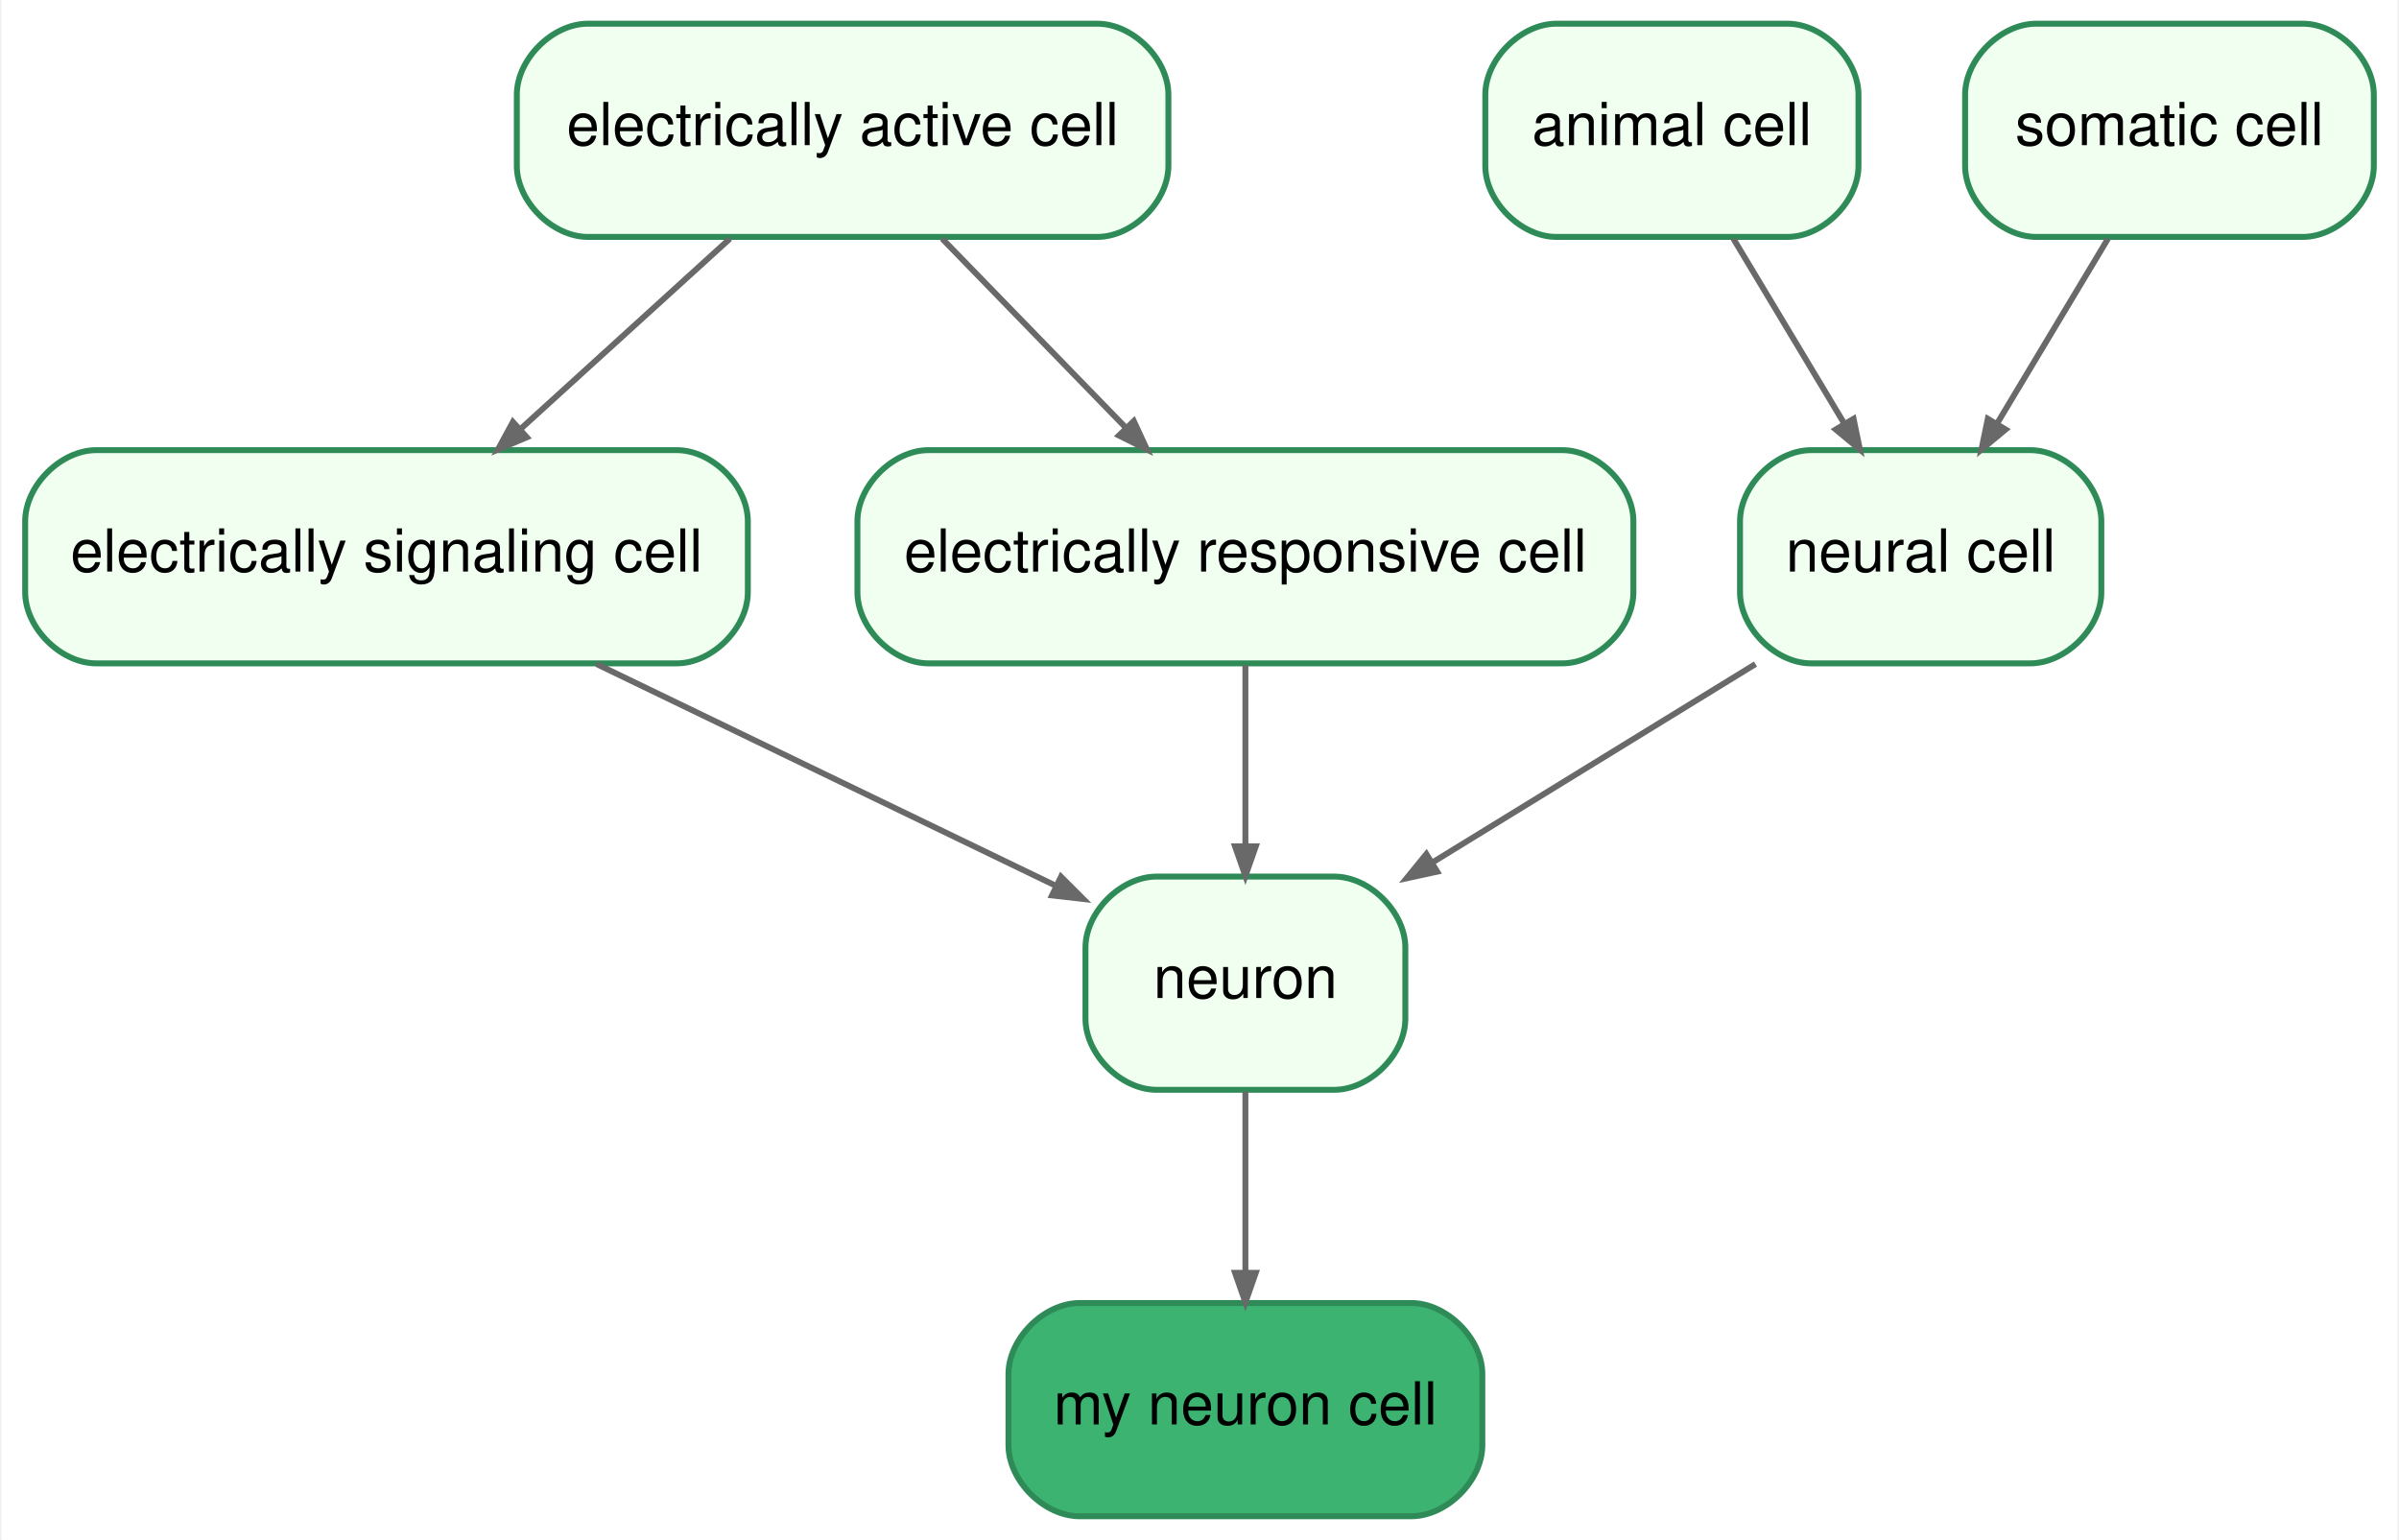
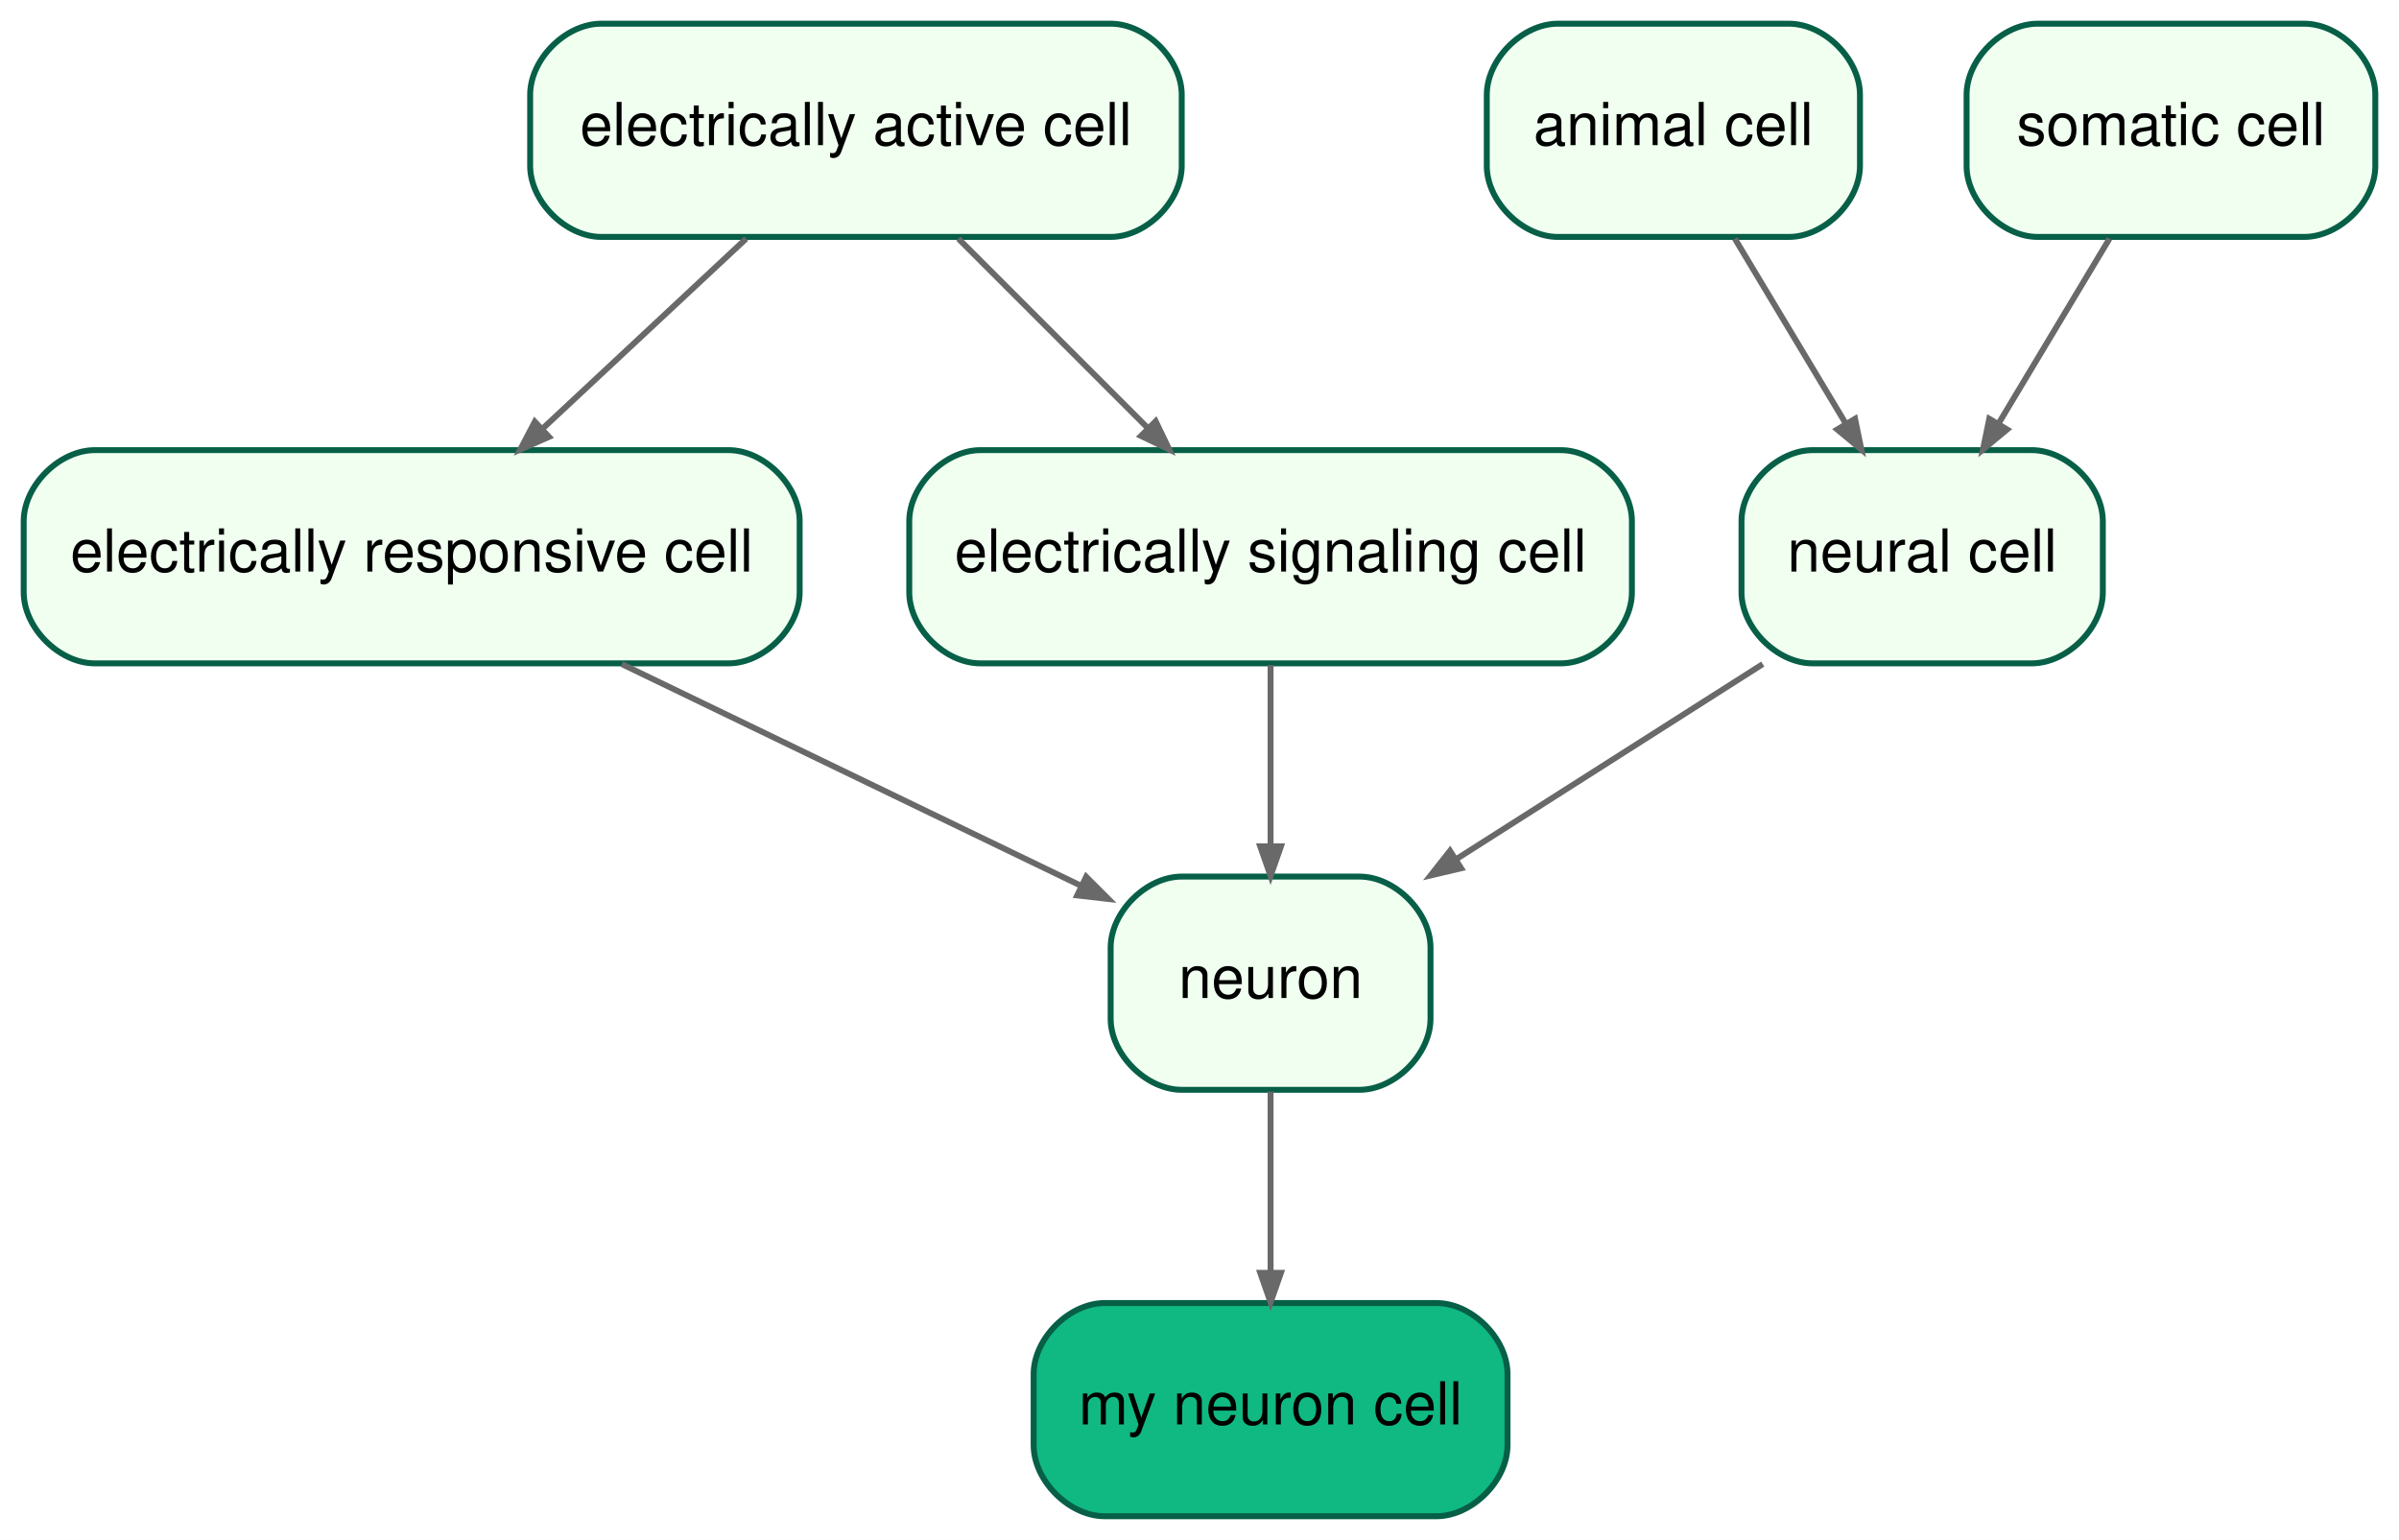
- <svg xmlns="http://www.w3.org/2000/svg" width="405pt" height="260pt" viewBox="0.00 0.00 404.50 260.00">
+ <svg xmlns="http://www.w3.org/2000/svg" width="405pt" height="260pt" viewBox="0.00 0.00 405.00 260.00">
  <g id="graph0" class="graph" transform="scale(1 1) rotate(0) translate(4 256)">
-     <polygon fill="white" stroke="none" points="-4,4 -4,-256 400.5,-256 400.5,4 -4,4" />
+     <polygon fill="white" stroke="none" points="-4,4 -4,-256 401,-256 401,4 -4,4" />
    <g id="node1" class="node">
-       <path fill="mediumseagreen" stroke="seagreen" d="M234,-36C234,-36 178,-36 178,-36 172,-36 166,-30 166,-24 166,-24 166,-12 166,-12 166,-6 172,0 178,0 178,0 234,0 234,0 240,0 246,-6 246,-12 246,-12 246,-24 246,-24 246,-30 240,-36 234,-36" />
-       <text text-anchor="middle" x="206" y="-15.5" font-family="Helvetica,sans-Serif" font-size="10.00">my neuron cell</text>
+       <path fill="#10b981" stroke="#065f46" d="M238.5,-36C238.5,-36 182.5,-36 182.5,-36 176.5,-36 170.5,-30 170.5,-24 170.5,-24 170.5,-12 170.5,-12 170.5,-6 176.5,0 182.5,0 182.5,0 238.5,0 238.5,0 244.5,0 250.5,-6 250.5,-12 250.5,-12 250.5,-24 250.5,-24 250.5,-30 244.5,-36 238.5,-36" />
+       <text text-anchor="middle" x="210.5" y="-15.5" font-family="Helvetica,sans-Serif" font-size="10.00">my neuron cell</text>
    </g>
    <g id="node2" class="node">
-       <path fill="honeydew" stroke="seagreen" d="M110,-180C110,-180 12,-180 12,-180 6,-180 0,-174 0,-168 0,-168 0,-156 0,-156 0,-150 6,-144 12,-144 12,-144 110,-144 110,-144 116,-144 122,-150 122,-156 122,-156 122,-168 122,-168 122,-174 116,-180 110,-180" />
-       <text text-anchor="middle" x="61" y="-159.5" font-family="Helvetica,sans-Serif" font-size="10.00">electrically signaling cell</text>
+       <path fill="honeydew" stroke="#065f46" d="M119,-180C119,-180 12,-180 12,-180 6,-180 0,-174 0,-168 0,-168 0,-156 0,-156 0,-150 6,-144 12,-144 12,-144 119,-144 119,-144 125,-144 131,-150 131,-156 131,-156 131,-168 131,-168 131,-174 125,-180 119,-180" />
+       <text text-anchor="middle" x="65.5" y="-159.5" font-family="Helvetica,sans-Serif" font-size="10.00">electrically responsive cell</text>
    </g>
    <g id="node3" class="node">
-       <path fill="honeydew" stroke="seagreen" d="M221,-108C221,-108 191,-108 191,-108 185,-108 179,-102 179,-96 179,-96 179,-84 179,-84 179,-78 185,-72 191,-72 191,-72 221,-72 221,-72 227,-72 233,-78 233,-84 233,-84 233,-96 233,-96 233,-102 227,-108 221,-108" />
-       <text text-anchor="middle" x="206" y="-87.5" font-family="Helvetica,sans-Serif" font-size="10.00">neuron</text>
+       <path fill="honeydew" stroke="#065f46" d="M225.5,-108C225.5,-108 195.5,-108 195.5,-108 189.5,-108 183.5,-102 183.5,-96 183.5,-96 183.5,-84 183.5,-84 183.5,-78 189.5,-72 195.5,-72 195.5,-72 225.5,-72 225.5,-72 231.5,-72 237.5,-78 237.5,-84 237.5,-84 237.5,-96 237.5,-96 237.5,-102 231.5,-108 225.5,-108" />
+       <text text-anchor="middle" x="210.5" y="-87.5" font-family="Helvetica,sans-Serif" font-size="10.00">neuron</text>
    </g>
    <g id="edge1" class="edge">
-       <path fill="none" stroke="dimgrey" d="M96.47,-143.88C120.11,-132.46 150.93,-117.59 173.85,-106.52" />
-       <polygon fill="dimgrey" stroke="dimgrey" points="174.87,-107.97 178.62,-104.22 173.35,-104.82 174.87,-107.97" />
+       <path fill="none" stroke="dimgrey" d="M100.97,-143.88C124.61,-132.46 155.43,-117.59 178.35,-106.52" />
+       <polygon fill="dimgrey" stroke="dimgrey" points="179.37,-107.97 183.12,-104.22 177.85,-104.82 179.37,-107.97" />
+     </g>
+     <g id="edge7" class="edge">
+       <path fill="none" stroke="dimgrey" d="M210.5,-71.7C210.5,-62.46 210.5,-50.98 210.5,-41.11" />
+       <polygon fill="dimgrey" stroke="dimgrey" points="212.25,-41.1 210.5,-36.1 208.75,-41.1 212.25,-41.1" />
+     </g>
+     <g id="node4" class="node">
+       <path fill="honeydew" stroke="#065f46" d="M339,-180C339,-180 302,-180 302,-180 296,-180 290,-174 290,-168 290,-168 290,-156 290,-156 290,-150 296,-144 302,-144 302,-144 339,-144 339,-144 345,-144 351,-150 351,-156 351,-156 351,-168 351,-168 351,-174 345,-180 339,-180" />
+       <text text-anchor="middle" x="320.5" y="-159.5" font-family="Helvetica,sans-Serif" font-size="10.00">neural cell</text>
+     </g>
+     <g id="edge2" class="edge">
+       <path fill="none" stroke="dimgrey" d="M293.59,-143.88C278.01,-133.96 258.32,-121.43 242.01,-111.05" />
+       <polygon fill="dimgrey" stroke="dimgrey" points="242.67,-109.4 237.51,-108.19 240.79,-112.35 242.67,-109.4" />
+     </g>
+     <g id="node5" class="node">
+       <path fill="honeydew" stroke="#065f46" d="M259.5,-180C259.5,-180 161.5,-180 161.5,-180 155.5,-180 149.5,-174 149.5,-168 149.5,-168 149.5,-156 149.5,-156 149.5,-150 155.5,-144 161.5,-144 161.5,-144 259.5,-144 259.5,-144 265.5,-144 271.5,-150 271.5,-156 271.5,-156 271.5,-168 271.5,-168 271.5,-174 265.5,-180 259.5,-180" />
+       <text text-anchor="middle" x="210.5" y="-159.5" font-family="Helvetica,sans-Serif" font-size="10.00">electrically signaling cell</text>
+     </g>
+     <g id="edge3" class="edge">
+       <path fill="none" stroke="dimgrey" d="M210.5,-143.7C210.5,-134.46 210.5,-122.98 210.5,-113.11" />
+       <polygon fill="dimgrey" stroke="dimgrey" points="212.25,-113.1 210.5,-108.1 208.75,-113.1 212.25,-113.1" />
+     </g>
+     <g id="node6" class="node">
+       <path fill="honeydew" stroke="#065f46" d="M298,-252C298,-252 259,-252 259,-252 253,-252 247,-246 247,-240 247,-240 247,-228 247,-228 247,-222 253,-216 259,-216 259,-216 298,-216 298,-216 304,-216 310,-222 310,-228 310,-228 310,-240 310,-240 310,-246 304,-252 298,-252" />
+       <text text-anchor="middle" x="278.5" y="-231.5" font-family="Helvetica,sans-Serif" font-size="10.00">animal cell</text>
+     </g>
+     <g id="edge4" class="edge">
+       <path fill="none" stroke="dimgrey" d="M288.88,-215.7C294.53,-206.29 301.56,-194.56 307.56,-184.56" />
+       <polygon fill="dimgrey" stroke="dimgrey" points="309.17,-185.29 310.24,-180.1 306.16,-183.49 309.17,-185.29" />
+     </g>
+     <g id="node7" class="node">
+       <path fill="honeydew" stroke="#065f46" d="M385,-252C385,-252 340,-252 340,-252 334,-252 328,-246 328,-240 328,-240 328,-228 328,-228 328,-222 334,-216 340,-216 340,-216 385,-216 385,-216 391,-216 397,-222 397,-228 397,-228 397,-240 397,-240 397,-246 391,-252 385,-252" />
+       <text text-anchor="middle" x="362.5" y="-231.5" font-family="Helvetica,sans-Serif" font-size="10.00">somatic cell</text>
+     </g>
+     <g id="edge5" class="edge">
+       <path fill="none" stroke="dimgrey" d="M352.12,-215.7C346.47,-206.29 339.44,-194.56 333.44,-184.56" />
+       <polygon fill="dimgrey" stroke="dimgrey" points="334.84,-183.49 330.76,-180.1 331.83,-185.29 334.84,-183.49" />
+     </g>
+     <g id="node8" class="node">
+       <path fill="honeydew" stroke="#065f46" d="M183.5,-252C183.5,-252 97.5,-252 97.5,-252 91.5,-252 85.5,-246 85.5,-240 85.5,-240 85.5,-228 85.5,-228 85.5,-222 91.5,-216 97.5,-216 97.5,-216 183.5,-216 183.5,-216 189.5,-216 195.5,-222 195.5,-228 195.5,-228 195.5,-240 195.5,-240 195.5,-246 189.5,-252 183.5,-252" />
+       <text text-anchor="middle" x="140.5" y="-231.5" font-family="Helvetica,sans-Serif" font-size="10.00">electrically active cell</text>
+     </g>
+     <g id="edge6" class="edge">
+       <path fill="none" stroke="dimgrey" d="M121.96,-215.7C111.61,-206.03 98.64,-193.93 87.74,-183.76" />
+       <polygon fill="dimgrey" stroke="dimgrey" points="88.68,-182.24 83.83,-180.1 86.29,-184.8 88.68,-182.24" />
    </g>
    <g id="edge8" class="edge">
-       <path fill="none" stroke="dimgrey" d="M206,-71.7C206,-62.46 206,-50.98 206,-41.11" />
-       <polygon fill="dimgrey" stroke="dimgrey" points="207.75,-41.1 206,-36.1 204.25,-41.1 207.75,-41.1" />
-     </g>
-     <g id="node4" class="node">
-       <path fill="honeydew" stroke="seagreen" d="M259.5,-180C259.5,-180 152.5,-180 152.5,-180 146.5,-180 140.5,-174 140.5,-168 140.5,-168 140.5,-156 140.5,-156 140.5,-150 146.5,-144 152.5,-144 152.5,-144 259.5,-144 259.5,-144 265.5,-144 271.5,-150 271.5,-156 271.5,-156 271.5,-168 271.5,-168 271.5,-174 265.5,-180 259.5,-180" />
-       <text text-anchor="middle" x="206" y="-159.5" font-family="Helvetica,sans-Serif" font-size="10.00">electrically responsive cell</text>
-     </g>
-     <g id="edge2" class="edge">
-       <path fill="none" stroke="dimgrey" d="M206,-143.7C206,-134.46 206,-122.98 206,-113.11" />
-       <polygon fill="dimgrey" stroke="dimgrey" points="207.75,-113.1 206,-108.1 204.25,-113.1 207.75,-113.1" />
-     </g>
-     <g id="node5" class="node">
-       <path fill="honeydew" stroke="seagreen" d="M338.5,-180C338.5,-180 301.5,-180 301.5,-180 295.5,-180 289.5,-174 289.5,-168 289.5,-168 289.5,-156 289.5,-156 289.5,-150 295.5,-144 301.5,-144 301.5,-144 338.5,-144 338.5,-144 344.5,-144 350.5,-150 350.5,-156 350.5,-156 350.5,-168 350.5,-168 350.5,-174 344.5,-180 338.5,-180" />
-       <text text-anchor="middle" x="320" y="-159.5" font-family="Helvetica,sans-Serif" font-size="10.00">neural cell</text>
-     </g>
-     <g id="edge3" class="edge">
-       <path fill="none" stroke="dimgrey" d="M292.11,-143.88C275.58,-133.73 254.59,-120.84 237.47,-110.32" />
-       <polygon fill="dimgrey" stroke="dimgrey" points="238.38,-108.83 233.21,-107.71 236.55,-111.81 238.38,-108.83" />
-     </g>
-     <g id="node6" class="node">
-       <path fill="honeydew" stroke="seagreen" d="M297.5,-252C297.5,-252 258.5,-252 258.5,-252 252.5,-252 246.5,-246 246.5,-240 246.5,-240 246.5,-228 246.5,-228 246.5,-222 252.5,-216 258.5,-216 258.5,-216 297.5,-216 297.5,-216 303.5,-216 309.5,-222 309.5,-228 309.5,-228 309.5,-240 309.5,-240 309.5,-246 303.5,-252 297.5,-252" />
-       <text text-anchor="middle" x="278" y="-231.5" font-family="Helvetica,sans-Serif" font-size="10.00">animal cell</text>
-     </g>
-     <g id="edge4" class="edge">
-       <path fill="none" stroke="dimgrey" d="M288.38,-215.7C294.03,-206.29 301.06,-194.56 307.06,-184.56" />
-       <polygon fill="dimgrey" stroke="dimgrey" points="308.67,-185.29 309.74,-180.1 305.66,-183.49 308.67,-185.29" />
-     </g>
-     <g id="node7" class="node">
-       <path fill="honeydew" stroke="seagreen" d="M384.5,-252C384.5,-252 339.5,-252 339.5,-252 333.5,-252 327.5,-246 327.5,-240 327.5,-240 327.5,-228 327.5,-228 327.5,-222 333.5,-216 339.5,-216 339.5,-216 384.5,-216 384.5,-216 390.5,-216 396.5,-222 396.5,-228 396.5,-228 396.5,-240 396.5,-240 396.5,-246 390.5,-252 384.5,-252" />
-       <text text-anchor="middle" x="362" y="-231.5" font-family="Helvetica,sans-Serif" font-size="10.00">somatic cell</text>
-     </g>
-     <g id="edge5" class="edge">
-       <path fill="none" stroke="dimgrey" d="M351.62,-215.7C345.97,-206.29 338.94,-194.56 332.94,-184.56" />
-       <polygon fill="dimgrey" stroke="dimgrey" points="334.34,-183.49 330.26,-180.1 331.33,-185.29 334.34,-183.49" />
-     </g>
-     <g id="node8" class="node">
-       <path fill="honeydew" stroke="seagreen" d="M181,-252C181,-252 95,-252 95,-252 89,-252 83,-246 83,-240 83,-240 83,-228 83,-228 83,-222 89,-216 95,-216 95,-216 181,-216 181,-216 187,-216 193,-222 193,-228 193,-228 193,-240 193,-240 193,-246 187,-252 181,-252" />
-       <text text-anchor="middle" x="138" y="-231.5" font-family="Helvetica,sans-Serif" font-size="10.00">electrically active cell</text>
-     </g>
-     <g id="edge7" class="edge">
-       <path fill="none" stroke="dimgrey" d="M118.97,-215.7C108.24,-205.95 94.79,-193.71 83.54,-183.49" />
-       <polygon fill="dimgrey" stroke="dimgrey" points="84.69,-182.17 79.81,-180.1 82.34,-184.76 84.69,-182.17" />
-     </g>
-     <g id="edge6" class="edge">
-       <path fill="none" stroke="dimgrey" d="M154.81,-215.7C164.2,-206.03 175.96,-193.93 185.84,-183.76" />
-       <polygon fill="dimgrey" stroke="dimgrey" points="187.16,-184.91 189.38,-180.1 184.65,-182.47 187.16,-184.91" />
+       <path fill="none" stroke="dimgrey" d="M157.8,-215.7C167.47,-206.03 179.57,-193.93 189.74,-183.76" />
+       <polygon fill="dimgrey" stroke="dimgrey" points="191.1,-184.88 193.4,-180.1 188.62,-182.4 191.1,-184.88" />
    </g>
  </g>
</svg>
